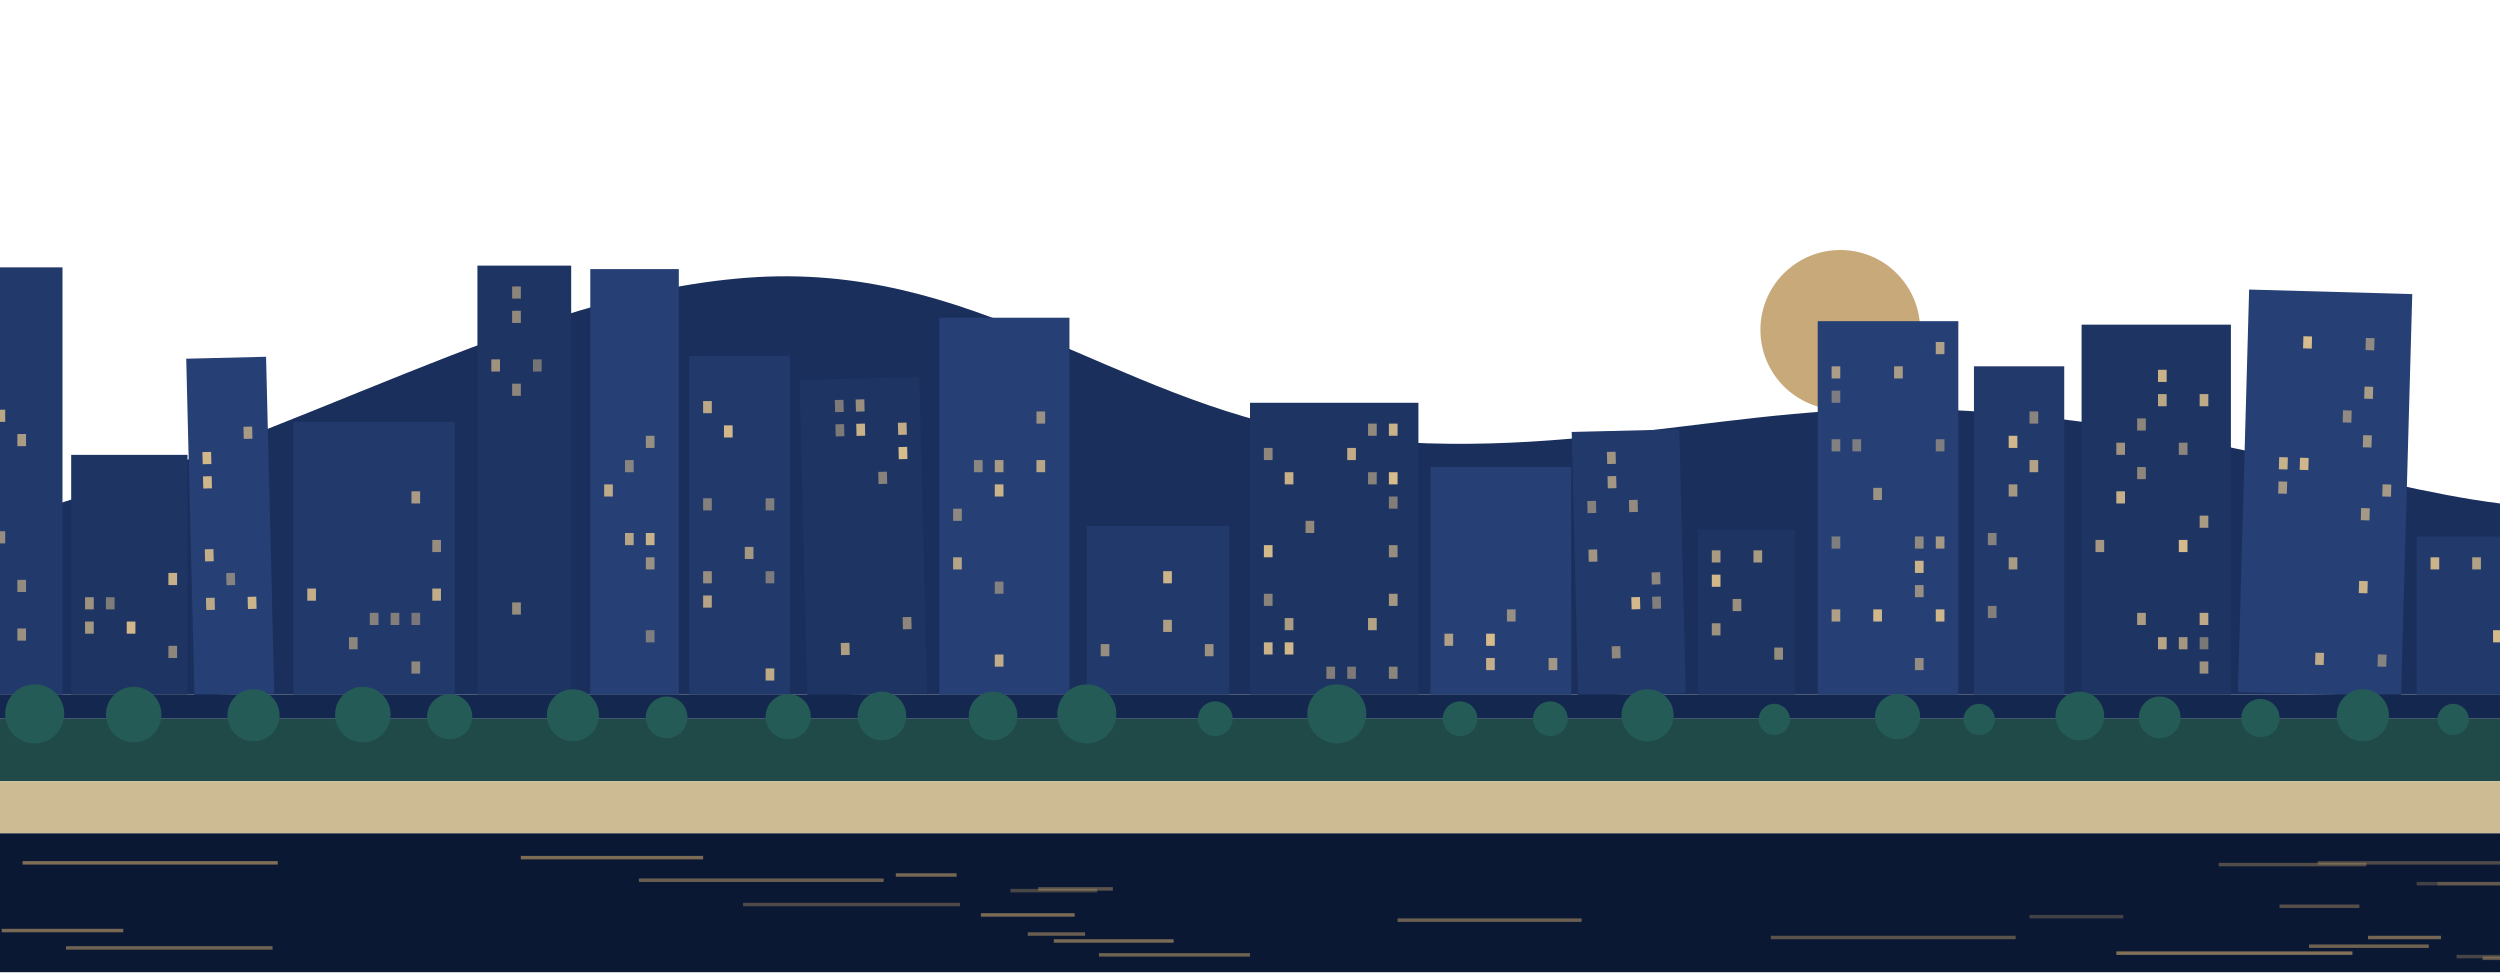
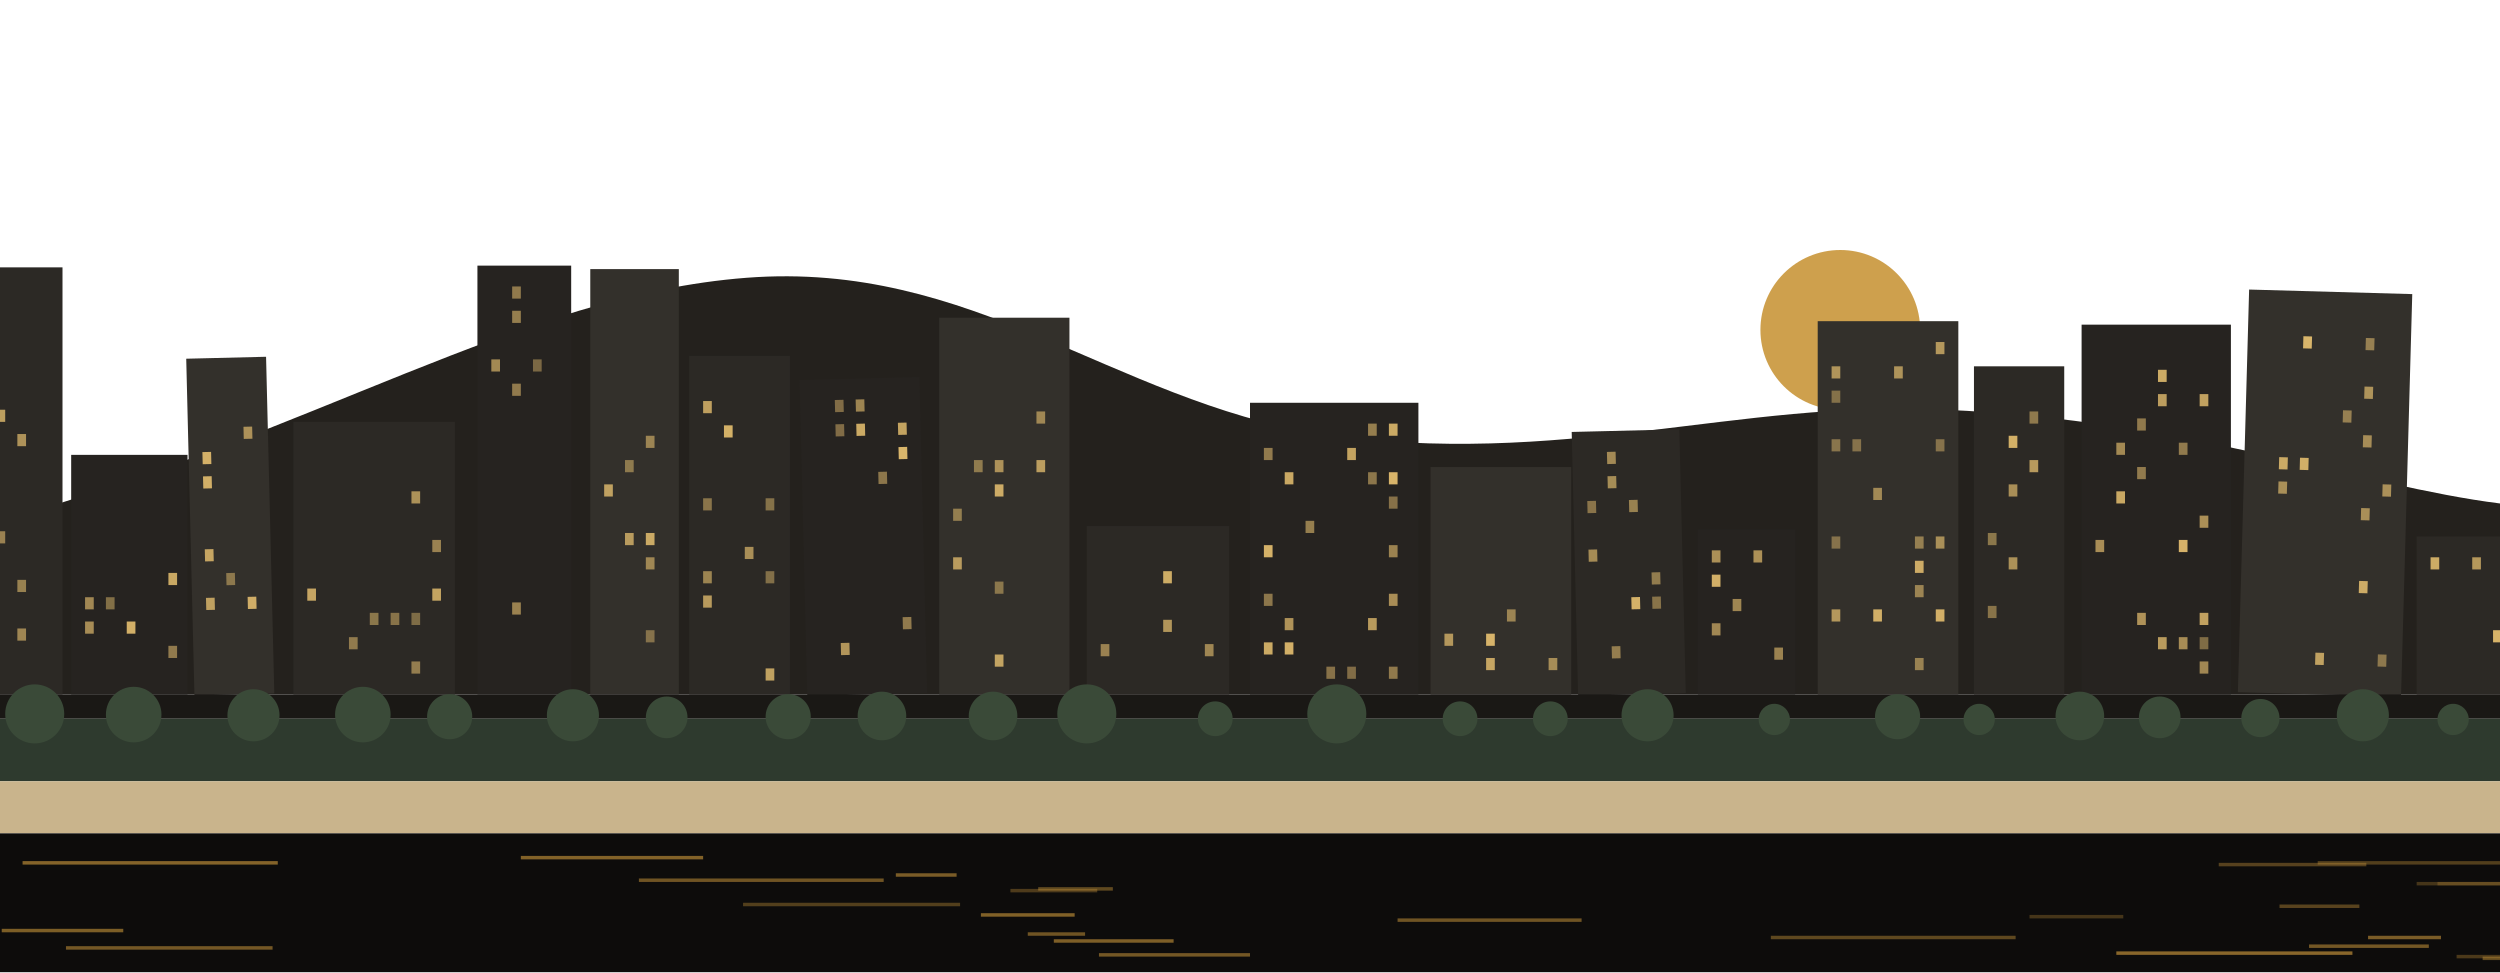
<svg xmlns="http://www.w3.org/2000/svg" viewBox="0 0 1440 560" preserveAspectRatio="xMidYMax slice" role="img" aria-labelledby="orla-t">
-   <circle cx="1060" cy="190" r="46" fill="#C2A06A" opacity=".9" />
-   <path d="M0 300 C180 250 300 170 430 160 C560 150 640 230 760 250 C900 270 1000 230 1120 236 C1260 242 1360 280 1440 290 L1440 400 L0 400Z" fill="#1A2F5C" />
+   <circle cx="1060" cy="190" r="46" fill="#C9963A" opacity=".9" />
+   <path d="M0 300 C180 250 300 170 430 160 C560 150 640 230 760 250 C900 270 1000 230 1120 236 C1260 242 1360 280 1440 290 L1440 400 L0 400Z" fill="#24211D" />
  <g>
    <g transform="rotate(0 13 400)">
-       <rect x="-10" y="154" width="46" height="246" fill="#22396B" />
-       <rect x="-2" y="236" width="5" height="7" fill="#E2C48E" opacity="0.79" />
-       <rect x="10" y="250" width="5" height="7" fill="#E2C48E" opacity="0.71" />
-       <rect x="-2" y="306" width="5" height="7" fill="#E2C48E" opacity="0.60" />
-       <rect x="10" y="334" width="5" height="7" fill="#E2C48E" opacity="0.59" />
-       <rect x="10" y="362" width="5" height="7" fill="#E2C48E" opacity="0.63" />
+       <rect x="-10" y="154" width="46" height="246" fill="#2C2925" />
+       <rect x="-2" y="236" width="5" height="7" fill="#E3BD6E" opacity="0.79" />
+       <rect x="10" y="250" width="5" height="7" fill="#E3BD6E" opacity="0.71" />
+       <rect x="-2" y="306" width="5" height="7" fill="#E3BD6E" opacity="0.60" />
+       <rect x="10" y="334" width="5" height="7" fill="#E3BD6E" opacity="0.59" />
+       <rect x="10" y="362" width="5" height="7" fill="#E3BD6E" opacity="0.63" />
    </g>
    <g transform="rotate(0 74.5 400)">
-       <rect x="41" y="262" width="67" height="138" fill="#1E3463" />
-       <rect x="97" y="330" width="5" height="7" fill="#E2C48E" opacity="0.86" />
-       <rect x="49" y="344" width="5" height="7" fill="#E2C48E" opacity="0.65" />
-       <rect x="61" y="344" width="5" height="7" fill="#E2C48E" opacity="0.49" />
-       <rect x="49" y="358" width="5" height="7" fill="#E2C48E" opacity="0.68" />
-       <rect x="73" y="358" width="5" height="7" fill="#E2C48E" opacity="0.91" />
-       <rect x="97" y="372" width="5" height="7" fill="#E2C48E" opacity="0.57" />
+       <rect x="41" y="262" width="67" height="138" fill="#262320" />
+       <rect x="97" y="330" width="5" height="7" fill="#E3BD6E" opacity="0.86" />
+       <rect x="49" y="344" width="5" height="7" fill="#E3BD6E" opacity="0.65" />
+       <rect x="61" y="344" width="5" height="7" fill="#E3BD6E" opacity="0.49" />
+       <rect x="49" y="358" width="5" height="7" fill="#E3BD6E" opacity="0.68" />
+       <rect x="73" y="358" width="5" height="7" fill="#E3BD6E" opacity="0.91" />
+       <rect x="97" y="372" width="5" height="7" fill="#E3BD6E" opacity="0.57" />
    </g>
    <g transform="rotate(-1.4 135 400)">
-       <rect x="112" y="206" width="46" height="194" fill="#263F74" />
-       <rect x="144" y="246" width="5" height="7" fill="#E2C48E" opacity="0.69" />
-       <rect x="120" y="260" width="5" height="7" fill="#E2C48E" opacity="0.91" />
-       <rect x="120" y="274" width="5" height="7" fill="#E2C48E" opacity="0.90" />
-       <rect x="120" y="316" width="5" height="7" fill="#E2C48E" opacity="0.83" />
-       <rect x="132" y="330" width="5" height="7" fill="#E2C48E" opacity="0.51" />
-       <rect x="120" y="344" width="5" height="7" fill="#E2C48E" opacity="0.79" />
-       <rect x="144" y="344" width="5" height="7" fill="#E2C48E" opacity="0.89" />
+       <rect x="112" y="206" width="46" height="194" fill="#33302B" />
+       <rect x="144" y="246" width="5" height="7" fill="#E3BD6E" opacity="0.69" />
+       <rect x="120" y="260" width="5" height="7" fill="#E3BD6E" opacity="0.91" />
+       <rect x="120" y="274" width="5" height="7" fill="#E3BD6E" opacity="0.90" />
+       <rect x="120" y="316" width="5" height="7" fill="#E3BD6E" opacity="0.83" />
+       <rect x="132" y="330" width="5" height="7" fill="#E3BD6E" opacity="0.51" />
+       <rect x="120" y="344" width="5" height="7" fill="#E3BD6E" opacity="0.79" />
+       <rect x="144" y="344" width="5" height="7" fill="#E3BD6E" opacity="0.89" />
    </g>
    <g transform="rotate(0 215.5 400)">
-       <rect x="169" y="243" width="93" height="157" fill="#22396B" />
-       <rect x="237" y="283" width="5" height="7" fill="#E2C48E" opacity="0.70" />
-       <rect x="249" y="311" width="5" height="7" fill="#E2C48E" opacity="0.60" />
-       <rect x="177" y="339" width="5" height="7" fill="#E2C48E" opacity="0.84" />
-       <rect x="249" y="339" width="5" height="7" fill="#E2C48E" opacity="0.83" />
-       <rect x="213" y="353" width="5" height="7" fill="#E2C48E" opacity="0.52" />
-       <rect x="225" y="353" width="5" height="7" fill="#E2C48E" opacity="0.50" />
-       <rect x="237" y="353" width="5" height="7" fill="#E2C48E" opacity="0.45" />
-       <rect x="201" y="367" width="5" height="7" fill="#E2C48E" opacity="0.55" />
-       <rect x="237" y="381" width="5" height="7" fill="#E2C48E" opacity="0.57" />
+       <rect x="169" y="243" width="93" height="157" fill="#2C2925" />
+       <rect x="237" y="283" width="5" height="7" fill="#E3BD6E" opacity="0.70" />
+       <rect x="249" y="311" width="5" height="7" fill="#E3BD6E" opacity="0.60" />
+       <rect x="177" y="339" width="5" height="7" fill="#E3BD6E" opacity="0.84" />
+       <rect x="249" y="339" width="5" height="7" fill="#E3BD6E" opacity="0.83" />
+       <rect x="213" y="353" width="5" height="7" fill="#E3BD6E" opacity="0.52" />
+       <rect x="225" y="353" width="5" height="7" fill="#E3BD6E" opacity="0.50" />
+       <rect x="237" y="353" width="5" height="7" fill="#E3BD6E" opacity="0.45" />
+       <rect x="201" y="367" width="5" height="7" fill="#E3BD6E" opacity="0.55" />
+       <rect x="237" y="381" width="5" height="7" fill="#E3BD6E" opacity="0.57" />
    </g>
    <g transform="rotate(0 302 400)">
-       <rect x="275" y="153" width="54" height="247" fill="#1E3463" />
-       <rect x="295" y="165" width="5" height="7" fill="#E2C48E" opacity="0.56" />
-       <rect x="295" y="179" width="5" height="7" fill="#E2C48E" opacity="0.59" />
-       <rect x="283" y="207" width="5" height="7" fill="#E2C48E" opacity="0.66" />
-       <rect x="307" y="207" width="5" height="7" fill="#E2C48E" opacity="0.45" />
-       <rect x="295" y="221" width="5" height="7" fill="#E2C48E" opacity="0.57" />
-       <rect x="295" y="347" width="5" height="7" fill="#E2C48E" opacity="0.62" />
+       <rect x="275" y="153" width="54" height="247" fill="#262320" />
+       <rect x="295" y="165" width="5" height="7" fill="#E3BD6E" opacity="0.56" />
+       <rect x="295" y="179" width="5" height="7" fill="#E3BD6E" opacity="0.59" />
+       <rect x="283" y="207" width="5" height="7" fill="#E3BD6E" opacity="0.66" />
+       <rect x="307" y="207" width="5" height="7" fill="#E3BD6E" opacity="0.45" />
+       <rect x="295" y="221" width="5" height="7" fill="#E3BD6E" opacity="0.57" />
+       <rect x="295" y="347" width="5" height="7" fill="#E3BD6E" opacity="0.62" />
    </g>
    <g transform="rotate(0 365.5 400)">
-       <rect x="340" y="155" width="51" height="245" fill="#263F74" />
-       <rect x="372" y="251" width="5" height="7" fill="#E2C48E" opacity="0.60" />
-       <rect x="360" y="265" width="5" height="7" fill="#E2C48E" opacity="0.52" />
-       <rect x="348" y="279" width="5" height="7" fill="#E2C48E" opacity="0.80" />
-       <rect x="360" y="307" width="5" height="7" fill="#E2C48E" opacity="0.76" />
-       <rect x="372" y="307" width="5" height="7" fill="#E2C48E" opacity="0.86" />
-       <rect x="372" y="321" width="5" height="7" fill="#E2C48E" opacity="0.62" />
-       <rect x="372" y="363" width="5" height="7" fill="#E2C48E" opacity="0.47" />
+       <rect x="340" y="155" width="51" height="245" fill="#33302B" />
+       <rect x="372" y="251" width="5" height="7" fill="#E3BD6E" opacity="0.60" />
+       <rect x="360" y="265" width="5" height="7" fill="#E3BD6E" opacity="0.52" />
+       <rect x="348" y="279" width="5" height="7" fill="#E3BD6E" opacity="0.80" />
+       <rect x="360" y="307" width="5" height="7" fill="#E3BD6E" opacity="0.76" />
+       <rect x="372" y="307" width="5" height="7" fill="#E3BD6E" opacity="0.86" />
+       <rect x="372" y="321" width="5" height="7" fill="#E3BD6E" opacity="0.62" />
+       <rect x="372" y="363" width="5" height="7" fill="#E3BD6E" opacity="0.47" />
    </g>
    <g transform="rotate(0 426 400)">
-       <rect x="397" y="205" width="58" height="195" fill="#22396B" />
-       <rect x="405" y="231" width="5" height="7" fill="#E2C48E" opacity="0.80" />
-       <rect x="417" y="245" width="5" height="7" fill="#E2C48E" opacity="0.91" />
-       <rect x="405" y="287" width="5" height="7" fill="#E2C48E" opacity="0.51" />
-       <rect x="441" y="287" width="5" height="7" fill="#E2C48E" opacity="0.49" />
-       <rect x="429" y="315" width="5" height="7" fill="#E2C48E" opacity="0.68" />
-       <rect x="405" y="329" width="5" height="7" fill="#E2C48E" opacity="0.61" />
-       <rect x="441" y="329" width="5" height="7" fill="#E2C48E" opacity="0.47" />
-       <rect x="405" y="343" width="5" height="7" fill="#E2C48E" opacity="0.76" />
-       <rect x="441" y="385" width="5" height="7" fill="#E2C48E" opacity="0.81" />
+       <rect x="397" y="205" width="58" height="195" fill="#2C2925" />
+       <rect x="405" y="231" width="5" height="7" fill="#E3BD6E" opacity="0.80" />
+       <rect x="417" y="245" width="5" height="7" fill="#E3BD6E" opacity="0.91" />
+       <rect x="405" y="287" width="5" height="7" fill="#E3BD6E" opacity="0.51" />
+       <rect x="441" y="287" width="5" height="7" fill="#E3BD6E" opacity="0.49" />
+       <rect x="429" y="315" width="5" height="7" fill="#E3BD6E" opacity="0.68" />
+       <rect x="405" y="329" width="5" height="7" fill="#E3BD6E" opacity="0.61" />
+       <rect x="441" y="329" width="5" height="7" fill="#E3BD6E" opacity="0.47" />
+       <rect x="405" y="343" width="5" height="7" fill="#E3BD6E" opacity="0.76" />
+       <rect x="441" y="385" width="5" height="7" fill="#E3BD6E" opacity="0.81" />
    </g>
    <g transform="rotate(-1.4 499.5 400)">
-       <rect x="465" y="218" width="69" height="182" fill="#1E3463" />
-       <rect x="485" y="230" width="5" height="7" fill="#E2C48E" opacity="0.48" />
-       <rect x="497" y="230" width="5" height="7" fill="#E2C48E" opacity="0.63" />
-       <rect x="485" y="244" width="5" height="7" fill="#E2C48E" opacity="0.48" />
-       <rect x="497" y="244" width="5" height="7" fill="#E2C48E" opacity="0.87" />
-       <rect x="521" y="244" width="5" height="7" fill="#E2C48E" opacity="0.83" />
-       <rect x="521" y="258" width="5" height="7" fill="#E2C48E" opacity="0.95" />
-       <rect x="509" y="272" width="5" height="7" fill="#E2C48E" opacity="0.54" />
-       <rect x="521" y="356" width="5" height="7" fill="#E2C48E" opacity="0.57" />
-       <rect x="485" y="370" width="5" height="7" fill="#E2C48E" opacity="0.74" />
+       <rect x="465" y="218" width="69" height="182" fill="#262320" />
+       <rect x="485" y="230" width="5" height="7" fill="#E3BD6E" opacity="0.48" />
+       <rect x="497" y="230" width="5" height="7" fill="#E3BD6E" opacity="0.63" />
+       <rect x="485" y="244" width="5" height="7" fill="#E3BD6E" opacity="0.48" />
+       <rect x="497" y="244" width="5" height="7" fill="#E3BD6E" opacity="0.87" />
+       <rect x="521" y="244" width="5" height="7" fill="#E3BD6E" opacity="0.83" />
+       <rect x="521" y="258" width="5" height="7" fill="#E3BD6E" opacity="0.95" />
+       <rect x="509" y="272" width="5" height="7" fill="#E3BD6E" opacity="0.54" />
+       <rect x="521" y="356" width="5" height="7" fill="#E3BD6E" opacity="0.57" />
+       <rect x="485" y="370" width="5" height="7" fill="#E3BD6E" opacity="0.74" />
    </g>
    <g transform="rotate(0 578.5 400)">
-       <rect x="541" y="183" width="75" height="217" fill="#263F74" />
-       <rect x="597" y="237" width="5" height="7" fill="#E2C48E" opacity="0.62" />
-       <rect x="561" y="265" width="5" height="7" fill="#E2C48E" opacity="0.53" />
-       <rect x="573" y="265" width="5" height="7" fill="#E2C48E" opacity="0.69" />
-       <rect x="597" y="265" width="5" height="7" fill="#E2C48E" opacity="0.77" />
-       <rect x="573" y="279" width="5" height="7" fill="#E2C48E" opacity="0.87" />
-       <rect x="549" y="293" width="5" height="7" fill="#E2C48E" opacity="0.55" />
-       <rect x="549" y="321" width="5" height="7" fill="#E2C48E" opacity="0.76" />
-       <rect x="573" y="335" width="5" height="7" fill="#E2C48E" opacity="0.50" />
-       <rect x="573" y="377" width="5" height="7" fill="#E2C48E" opacity="0.82" />
+       <rect x="541" y="183" width="75" height="217" fill="#33302B" />
+       <rect x="597" y="237" width="5" height="7" fill="#E3BD6E" opacity="0.62" />
+       <rect x="561" y="265" width="5" height="7" fill="#E3BD6E" opacity="0.53" />
+       <rect x="573" y="265" width="5" height="7" fill="#E3BD6E" opacity="0.69" />
+       <rect x="597" y="265" width="5" height="7" fill="#E3BD6E" opacity="0.77" />
+       <rect x="573" y="279" width="5" height="7" fill="#E3BD6E" opacity="0.87" />
+       <rect x="549" y="293" width="5" height="7" fill="#E3BD6E" opacity="0.55" />
+       <rect x="549" y="321" width="5" height="7" fill="#E3BD6E" opacity="0.76" />
+       <rect x="573" y="335" width="5" height="7" fill="#E3BD6E" opacity="0.50" />
+       <rect x="573" y="377" width="5" height="7" fill="#E3BD6E" opacity="0.82" />
    </g>
    <g transform="rotate(0 667 400)">
-       <rect x="626" y="303" width="82" height="97" fill="#22396B" />
-       <rect x="670" y="329" width="5" height="7" fill="#E2C48E" opacity="0.88" />
-       <rect x="670" y="357" width="5" height="7" fill="#E2C48E" opacity="0.73" />
-       <rect x="634" y="371" width="5" height="7" fill="#E2C48E" opacity="0.60" />
-       <rect x="694" y="371" width="5" height="7" fill="#E2C48E" opacity="0.63" />
+       <rect x="626" y="303" width="82" height="97" fill="#2C2925" />
+       <rect x="670" y="329" width="5" height="7" fill="#E3BD6E" opacity="0.88" />
+       <rect x="670" y="357" width="5" height="7" fill="#E3BD6E" opacity="0.73" />
+       <rect x="634" y="371" width="5" height="7" fill="#E3BD6E" opacity="0.60" />
+       <rect x="694" y="371" width="5" height="7" fill="#E3BD6E" opacity="0.63" />
    </g>
    <g transform="rotate(0 768.5 400)">
-       <rect x="720" y="232" width="97" height="168" fill="#1E3463" />
-       <rect x="788" y="244" width="5" height="7" fill="#E2C48E" opacity="0.59" />
-       <rect x="800" y="244" width="5" height="7" fill="#E2C48E" opacity="0.87" />
-       <rect x="728" y="258" width="5" height="7" fill="#E2C48E" opacity="0.57" />
-       <rect x="776" y="258" width="5" height="7" fill="#E2C48E" opacity="0.83" />
-       <rect x="740" y="272" width="5" height="7" fill="#E2C48E" opacity="0.86" />
-       <rect x="788" y="272" width="5" height="7" fill="#E2C48E" opacity="0.54" />
-       <rect x="800" y="272" width="5" height="7" fill="#E2C48E" opacity="0.94" />
-       <rect x="800" y="286" width="5" height="7" fill="#E2C48E" opacity="0.51" />
-       <rect x="752" y="300" width="5" height="7" fill="#E2C48E" opacity="0.59" />
-       <rect x="728" y="314" width="5" height="7" fill="#E2C48E" opacity="0.92" />
-       <rect x="800" y="314" width="5" height="7" fill="#E2C48E" opacity="0.62" />
-       <rect x="728" y="342" width="5" height="7" fill="#E2C48E" opacity="0.54" />
-       <rect x="800" y="342" width="5" height="7" fill="#E2C48E" opacity="0.69" />
-       <rect x="740" y="356" width="5" height="7" fill="#E2C48E" opacity="0.72" />
-       <rect x="788" y="356" width="5" height="7" fill="#E2C48E" opacity="0.77" />
-       <rect x="728" y="370" width="5" height="7" fill="#E2C48E" opacity="0.87" />
-       <rect x="740" y="370" width="5" height="7" fill="#E2C48E" opacity="0.91" />
-       <rect x="764" y="384" width="5" height="7" fill="#E2C48E" opacity="0.51" />
-       <rect x="776" y="384" width="5" height="7" fill="#E2C48E" opacity="0.48" />
-       <rect x="800" y="384" width="5" height="7" fill="#E2C48E" opacity="0.56" />
+       <rect x="720" y="232" width="97" height="168" fill="#262320" />
+       <rect x="788" y="244" width="5" height="7" fill="#E3BD6E" opacity="0.59" />
+       <rect x="800" y="244" width="5" height="7" fill="#E3BD6E" opacity="0.87" />
+       <rect x="728" y="258" width="5" height="7" fill="#E3BD6E" opacity="0.57" />
+       <rect x="776" y="258" width="5" height="7" fill="#E3BD6E" opacity="0.83" />
+       <rect x="740" y="272" width="5" height="7" fill="#E3BD6E" opacity="0.86" />
+       <rect x="788" y="272" width="5" height="7" fill="#E3BD6E" opacity="0.54" />
+       <rect x="800" y="272" width="5" height="7" fill="#E3BD6E" opacity="0.94" />
+       <rect x="800" y="286" width="5" height="7" fill="#E3BD6E" opacity="0.51" />
+       <rect x="752" y="300" width="5" height="7" fill="#E3BD6E" opacity="0.59" />
+       <rect x="728" y="314" width="5" height="7" fill="#E3BD6E" opacity="0.92" />
+       <rect x="800" y="314" width="5" height="7" fill="#E3BD6E" opacity="0.62" />
+       <rect x="728" y="342" width="5" height="7" fill="#E3BD6E" opacity="0.54" />
+       <rect x="800" y="342" width="5" height="7" fill="#E3BD6E" opacity="0.69" />
+       <rect x="740" y="356" width="5" height="7" fill="#E3BD6E" opacity="0.72" />
+       <rect x="788" y="356" width="5" height="7" fill="#E3BD6E" opacity="0.77" />
+       <rect x="728" y="370" width="5" height="7" fill="#E3BD6E" opacity="0.87" />
+       <rect x="740" y="370" width="5" height="7" fill="#E3BD6E" opacity="0.91" />
+       <rect x="764" y="384" width="5" height="7" fill="#E3BD6E" opacity="0.51" />
+       <rect x="776" y="384" width="5" height="7" fill="#E3BD6E" opacity="0.48" />
+       <rect x="800" y="384" width="5" height="7" fill="#E3BD6E" opacity="0.56" />
    </g>
    <g transform="rotate(0 864.5 400)">
-       <rect x="824" y="269" width="81" height="131" fill="#263F74" />
-       <rect x="868" y="351" width="5" height="7" fill="#E2C48E" opacity="0.60" />
-       <rect x="832" y="365" width="5" height="7" fill="#E2C48E" opacity="0.73" />
-       <rect x="856" y="365" width="5" height="7" fill="#E2C48E" opacity="0.93" />
-       <rect x="856" y="379" width="5" height="7" fill="#E2C48E" opacity="0.83" />
-       <rect x="892" y="379" width="5" height="7" fill="#E2C48E" opacity="0.66" />
+       <rect x="824" y="269" width="81" height="131" fill="#33302B" />
+       <rect x="868" y="351" width="5" height="7" fill="#E3BD6E" opacity="0.60" />
+       <rect x="832" y="365" width="5" height="7" fill="#E3BD6E" opacity="0.73" />
+       <rect x="856" y="365" width="5" height="7" fill="#E3BD6E" opacity="0.93" />
+       <rect x="856" y="379" width="5" height="7" fill="#E3BD6E" opacity="0.83" />
+       <rect x="892" y="379" width="5" height="7" fill="#E3BD6E" opacity="0.66" />
    </g>
    <g transform="rotate(-1.4 940 400)">
-       <rect x="909" y="248" width="62" height="152" fill="#22396B" />
-       <rect x="929" y="260" width="5" height="7" fill="#E2C48E" opacity="0.65" />
-       <rect x="929" y="274" width="5" height="7" fill="#E2C48E" opacity="0.67" />
-       <rect x="917" y="288" width="5" height="7" fill="#E2C48E" opacity="0.51" />
-       <rect x="941" y="288" width="5" height="7" fill="#E2C48E" opacity="0.59" />
-       <rect x="917" y="316" width="5" height="7" fill="#E2C48E" opacity="0.66" />
-       <rect x="953" y="330" width="5" height="7" fill="#E2C48E" opacity="0.56" />
-       <rect x="941" y="344" width="5" height="7" fill="#E2C48E" opacity="0.92" />
-       <rect x="953" y="344" width="5" height="7" fill="#E2C48E" opacity="0.50" />
-       <rect x="929" y="372" width="5" height="7" fill="#E2C48E" opacity="0.57" />
+       <rect x="909" y="248" width="62" height="152" fill="#2C2925" />
+       <rect x="929" y="260" width="5" height="7" fill="#E3BD6E" opacity="0.65" />
+       <rect x="929" y="274" width="5" height="7" fill="#E3BD6E" opacity="0.67" />
+       <rect x="917" y="288" width="5" height="7" fill="#E3BD6E" opacity="0.51" />
+       <rect x="941" y="288" width="5" height="7" fill="#E3BD6E" opacity="0.59" />
+       <rect x="917" y="316" width="5" height="7" fill="#E3BD6E" opacity="0.66" />
+       <rect x="953" y="330" width="5" height="7" fill="#E3BD6E" opacity="0.56" />
+       <rect x="941" y="344" width="5" height="7" fill="#E3BD6E" opacity="0.92" />
+       <rect x="953" y="344" width="5" height="7" fill="#E3BD6E" opacity="0.50" />
+       <rect x="929" y="372" width="5" height="7" fill="#E3BD6E" opacity="0.57" />
    </g>
    <g transform="rotate(0 1006 400)">
-       <rect x="978" y="305" width="56" height="95" fill="#1E3463" />
-       <rect x="986" y="317" width="5" height="7" fill="#E2C48E" opacity="0.71" />
-       <rect x="1010" y="317" width="5" height="7" fill="#E2C48E" opacity="0.71" />
-       <rect x="986" y="331" width="5" height="7" fill="#E2C48E" opacity="0.91" />
-       <rect x="998" y="345" width="5" height="7" fill="#E2C48E" opacity="0.64" />
-       <rect x="986" y="359" width="5" height="7" fill="#E2C48E" opacity="0.65" />
-       <rect x="1022" y="373" width="5" height="7" fill="#E2C48E" opacity="0.62" />
+       <rect x="978" y="305" width="56" height="95" fill="#262320" />
+       <rect x="986" y="317" width="5" height="7" fill="#E3BD6E" opacity="0.71" />
+       <rect x="1010" y="317" width="5" height="7" fill="#E3BD6E" opacity="0.71" />
+       <rect x="986" y="331" width="5" height="7" fill="#E3BD6E" opacity="0.91" />
+       <rect x="998" y="345" width="5" height="7" fill="#E3BD6E" opacity="0.64" />
+       <rect x="986" y="359" width="5" height="7" fill="#E3BD6E" opacity="0.65" />
+       <rect x="1022" y="373" width="5" height="7" fill="#E3BD6E" opacity="0.62" />
    </g>
    <g transform="rotate(0 1087.5 400)">
-       <rect x="1047" y="185" width="81" height="215" fill="#263F74" />
-       <rect x="1115" y="197" width="5" height="7" fill="#E2C48E" opacity="0.73" />
-       <rect x="1055" y="211" width="5" height="7" fill="#E2C48E" opacity="0.71" />
-       <rect x="1091" y="211" width="5" height="7" fill="#E2C48E" opacity="0.70" />
-       <rect x="1055" y="225" width="5" height="7" fill="#E2C48E" opacity="0.46" />
-       <rect x="1055" y="253" width="5" height="7" fill="#E2C48E" opacity="0.49" />
-       <rect x="1067" y="253" width="5" height="7" fill="#E2C48E" opacity="0.47" />
-       <rect x="1115" y="253" width="5" height="7" fill="#E2C48E" opacity="0.47" />
-       <rect x="1079" y="281" width="5" height="7" fill="#E2C48E" opacity="0.63" />
-       <rect x="1055" y="309" width="5" height="7" fill="#E2C48E" opacity="0.47" />
-       <rect x="1103" y="309" width="5" height="7" fill="#E2C48E" opacity="0.56" />
-       <rect x="1115" y="309" width="5" height="7" fill="#E2C48E" opacity="0.67" />
-       <rect x="1103" y="323" width="5" height="7" fill="#E2C48E" opacity="0.87" />
-       <rect x="1103" y="337" width="5" height="7" fill="#E2C48E" opacity="0.60" />
-       <rect x="1055" y="351" width="5" height="7" fill="#E2C48E" opacity="0.73" />
-       <rect x="1079" y="351" width="5" height="7" fill="#E2C48E" opacity="0.90" />
-       <rect x="1115" y="351" width="5" height="7" fill="#E2C48E" opacity="0.90" />
-       <rect x="1103" y="379" width="5" height="7" fill="#E2C48E" opacity="0.58" />
+       <rect x="1047" y="185" width="81" height="215" fill="#33302B" />
+       <rect x="1115" y="197" width="5" height="7" fill="#E3BD6E" opacity="0.73" />
+       <rect x="1055" y="211" width="5" height="7" fill="#E3BD6E" opacity="0.71" />
+       <rect x="1091" y="211" width="5" height="7" fill="#E3BD6E" opacity="0.70" />
+       <rect x="1055" y="225" width="5" height="7" fill="#E3BD6E" opacity="0.46" />
+       <rect x="1055" y="253" width="5" height="7" fill="#E3BD6E" opacity="0.49" />
+       <rect x="1067" y="253" width="5" height="7" fill="#E3BD6E" opacity="0.47" />
+       <rect x="1115" y="253" width="5" height="7" fill="#E3BD6E" opacity="0.47" />
+       <rect x="1079" y="281" width="5" height="7" fill="#E3BD6E" opacity="0.63" />
+       <rect x="1055" y="309" width="5" height="7" fill="#E3BD6E" opacity="0.47" />
+       <rect x="1103" y="309" width="5" height="7" fill="#E3BD6E" opacity="0.56" />
+       <rect x="1115" y="309" width="5" height="7" fill="#E3BD6E" opacity="0.67" />
+       <rect x="1103" y="323" width="5" height="7" fill="#E3BD6E" opacity="0.87" />
+       <rect x="1103" y="337" width="5" height="7" fill="#E3BD6E" opacity="0.60" />
+       <rect x="1055" y="351" width="5" height="7" fill="#E3BD6E" opacity="0.73" />
+       <rect x="1079" y="351" width="5" height="7" fill="#E3BD6E" opacity="0.90" />
+       <rect x="1115" y="351" width="5" height="7" fill="#E3BD6E" opacity="0.90" />
+       <rect x="1103" y="379" width="5" height="7" fill="#E3BD6E" opacity="0.58" />
    </g>
    <g transform="rotate(0 1163 400)">
-       <rect x="1137" y="211" width="52" height="189" fill="#22396B" />
-       <rect x="1169" y="237" width="5" height="7" fill="#E2C48E" opacity="0.54" />
-       <rect x="1157" y="251" width="5" height="7" fill="#E2C48E" opacity="0.91" />
-       <rect x="1169" y="265" width="5" height="7" fill="#E2C48E" opacity="0.76" />
-       <rect x="1157" y="279" width="5" height="7" fill="#E2C48E" opacity="0.68" />
-       <rect x="1145" y="307" width="5" height="7" fill="#E2C48E" opacity="0.52" />
-       <rect x="1157" y="321" width="5" height="7" fill="#E2C48E" opacity="0.70" />
-       <rect x="1145" y="349" width="5" height="7" fill="#E2C48E" opacity="0.50" />
+       <rect x="1137" y="211" width="52" height="189" fill="#2C2925" />
+       <rect x="1169" y="237" width="5" height="7" fill="#E3BD6E" opacity="0.54" />
+       <rect x="1157" y="251" width="5" height="7" fill="#E3BD6E" opacity="0.91" />
+       <rect x="1169" y="265" width="5" height="7" fill="#E3BD6E" opacity="0.76" />
+       <rect x="1157" y="279" width="5" height="7" fill="#E3BD6E" opacity="0.68" />
+       <rect x="1145" y="307" width="5" height="7" fill="#E3BD6E" opacity="0.52" />
+       <rect x="1157" y="321" width="5" height="7" fill="#E3BD6E" opacity="0.70" />
+       <rect x="1145" y="349" width="5" height="7" fill="#E3BD6E" opacity="0.50" />
    </g>
    <g transform="rotate(0 1242 400)">
-       <rect x="1199" y="187" width="86" height="213" fill="#1E3463" />
-       <rect x="1243" y="213" width="5" height="7" fill="#E2C48E" opacity="0.88" />
-       <rect x="1243" y="227" width="5" height="7" fill="#E2C48E" opacity="0.79" />
-       <rect x="1267" y="227" width="5" height="7" fill="#E2C48E" opacity="0.82" />
-       <rect x="1231" y="241" width="5" height="7" fill="#E2C48E" opacity="0.56" />
-       <rect x="1219" y="255" width="5" height="7" fill="#E2C48E" opacity="0.66" />
-       <rect x="1255" y="255" width="5" height="7" fill="#E2C48E" opacity="0.57" />
-       <rect x="1231" y="269" width="5" height="7" fill="#E2C48E" opacity="0.57" />
-       <rect x="1219" y="283" width="5" height="7" fill="#E2C48E" opacity="0.86" />
-       <rect x="1267" y="297" width="5" height="7" fill="#E2C48E" opacity="0.71" />
-       <rect x="1207" y="311" width="5" height="7" fill="#E2C48E" opacity="0.69" />
-       <rect x="1255" y="311" width="5" height="7" fill="#E2C48E" opacity="0.93" />
-       <rect x="1231" y="353" width="5" height="7" fill="#E2C48E" opacity="0.72" />
-       <rect x="1267" y="353" width="5" height="7" fill="#E2C48E" opacity="0.82" />
-       <rect x="1243" y="367" width="5" height="7" fill="#E2C48E" opacity="0.78" />
-       <rect x="1255" y="367" width="5" height="7" fill="#E2C48E" opacity="0.68" />
-       <rect x="1267" y="367" width="5" height="7" fill="#E2C48E" opacity="0.47" />
-       <rect x="1267" y="381" width="5" height="7" fill="#E2C48E" opacity="0.65" />
+       <rect x="1199" y="187" width="86" height="213" fill="#262320" />
+       <rect x="1243" y="213" width="5" height="7" fill="#E3BD6E" opacity="0.88" />
+       <rect x="1243" y="227" width="5" height="7" fill="#E3BD6E" opacity="0.79" />
+       <rect x="1267" y="227" width="5" height="7" fill="#E3BD6E" opacity="0.82" />
+       <rect x="1231" y="241" width="5" height="7" fill="#E3BD6E" opacity="0.56" />
+       <rect x="1219" y="255" width="5" height="7" fill="#E3BD6E" opacity="0.66" />
+       <rect x="1255" y="255" width="5" height="7" fill="#E3BD6E" opacity="0.57" />
+       <rect x="1231" y="269" width="5" height="7" fill="#E3BD6E" opacity="0.57" />
+       <rect x="1219" y="283" width="5" height="7" fill="#E3BD6E" opacity="0.86" />
+       <rect x="1267" y="297" width="5" height="7" fill="#E3BD6E" opacity="0.71" />
+       <rect x="1207" y="311" width="5" height="7" fill="#E3BD6E" opacity="0.69" />
+       <rect x="1255" y="311" width="5" height="7" fill="#E3BD6E" opacity="0.93" />
+       <rect x="1231" y="353" width="5" height="7" fill="#E3BD6E" opacity="0.72" />
+       <rect x="1267" y="353" width="5" height="7" fill="#E3BD6E" opacity="0.82" />
+       <rect x="1243" y="367" width="5" height="7" fill="#E3BD6E" opacity="0.78" />
+       <rect x="1255" y="367" width="5" height="7" fill="#E3BD6E" opacity="0.68" />
+       <rect x="1267" y="367" width="5" height="7" fill="#E3BD6E" opacity="0.47" />
+       <rect x="1267" y="381" width="5" height="7" fill="#E3BD6E" opacity="0.65" />
    </g>
    <g transform="rotate(1.6 1336 400)">
-       <rect x="1289" y="168" width="94" height="232" fill="#263F74" />
-       <rect x="1321" y="194" width="5" height="7" fill="#E2C48E" opacity="0.94" />
-       <rect x="1357" y="194" width="5" height="7" fill="#E2C48E" opacity="0.57" />
-       <rect x="1357" y="222" width="5" height="7" fill="#E2C48E" opacity="0.70" />
-       <rect x="1345" y="236" width="5" height="7" fill="#E2C48E" opacity="0.57" />
-       <rect x="1357" y="250" width="5" height="7" fill="#E2C48E" opacity="0.65" />
-       <rect x="1309" y="264" width="5" height="7" fill="#E2C48E" opacity="0.86" />
-       <rect x="1321" y="264" width="5" height="7" fill="#E2C48E" opacity="0.90" />
-       <rect x="1309" y="278" width="5" height="7" fill="#E2C48E" opacity="0.67" />
-       <rect x="1369" y="278" width="5" height="7" fill="#E2C48E" opacity="0.68" />
-       <rect x="1357" y="292" width="5" height="7" fill="#E2C48E" opacity="0.67" />
-       <rect x="1357" y="334" width="5" height="7" fill="#E2C48E" opacity="0.87" />
-       <rect x="1333" y="376" width="5" height="7" fill="#E2C48E" opacity="0.80" />
-       <rect x="1369" y="376" width="5" height="7" fill="#E2C48E" opacity="0.51" />
+       <rect x="1289" y="168" width="94" height="232" fill="#33302B" />
+       <rect x="1321" y="194" width="5" height="7" fill="#E3BD6E" opacity="0.94" />
+       <rect x="1357" y="194" width="5" height="7" fill="#E3BD6E" opacity="0.57" />
+       <rect x="1357" y="222" width="5" height="7" fill="#E3BD6E" opacity="0.70" />
+       <rect x="1345" y="236" width="5" height="7" fill="#E3BD6E" opacity="0.57" />
+       <rect x="1357" y="250" width="5" height="7" fill="#E3BD6E" opacity="0.65" />
+       <rect x="1309" y="264" width="5" height="7" fill="#E3BD6E" opacity="0.86" />
+       <rect x="1321" y="264" width="5" height="7" fill="#E3BD6E" opacity="0.90" />
+       <rect x="1309" y="278" width="5" height="7" fill="#E3BD6E" opacity="0.67" />
+       <rect x="1369" y="278" width="5" height="7" fill="#E3BD6E" opacity="0.68" />
+       <rect x="1357" y="292" width="5" height="7" fill="#E3BD6E" opacity="0.67" />
+       <rect x="1357" y="334" width="5" height="7" fill="#E3BD6E" opacity="0.87" />
+       <rect x="1333" y="376" width="5" height="7" fill="#E3BD6E" opacity="0.80" />
+       <rect x="1369" y="376" width="5" height="7" fill="#E3BD6E" opacity="0.51" />
    </g>
    <g transform="rotate(0 1431 400)">
-       <rect x="1392" y="309" width="78" height="91" fill="#22396B" />
-       <rect x="1400" y="321" width="5" height="7" fill="#E2C48E" opacity="0.88" />
-       <rect x="1424" y="321" width="5" height="7" fill="#E2C48E" opacity="0.75" />
-       <rect x="1448" y="321" width="5" height="7" fill="#E2C48E" opacity="0.73" />
-       <rect x="1436" y="363" width="5" height="7" fill="#E2C48E" opacity="0.93" />
-       <rect x="1448" y="363" width="5" height="7" fill="#E2C48E" opacity="0.85" />
+       <rect x="1392" y="309" width="78" height="91" fill="#2C2925" />
+       <rect x="1400" y="321" width="5" height="7" fill="#E3BD6E" opacity="0.88" />
+       <rect x="1424" y="321" width="5" height="7" fill="#E3BD6E" opacity="0.75" />
+       <rect x="1448" y="321" width="5" height="7" fill="#E3BD6E" opacity="0.73" />
+       <rect x="1436" y="363" width="5" height="7" fill="#E3BD6E" opacity="0.93" />
+       <rect x="1448" y="363" width="5" height="7" fill="#E3BD6E" opacity="0.85" />
    </g>
  </g>
-   <rect x="0" y="400" width="1440" height="14" fill="#14274F" />
-   <rect x="0" y="414" width="1440" height="36" fill="#1F4A48" />
-   <circle cx="20" cy="411.2" r="17" fill="#255B57" />
-   <circle cx="77" cy="411.6" r="16" fill="#255B57" />
-   <circle cx="146" cy="412" r="15" fill="#255B57" />
-   <circle cx="209" cy="411.6" r="16" fill="#255B57" />
-   <circle cx="259" cy="412.8" r="13" fill="#255B57" />
-   <circle cx="330" cy="412" r="15" fill="#255B57" />
-   <circle cx="384" cy="413.2" r="12" fill="#255B57" />
-   <circle cx="454" cy="412.8" r="13" fill="#255B57" />
-   <circle cx="508" cy="412.4" r="14" fill="#255B57" />
-   <circle cx="572" cy="412.4" r="14" fill="#255B57" />
-   <circle cx="626" cy="411.2" r="17" fill="#255B57" />
-   <circle cx="700" cy="414" r="10" fill="#255B57" />
-   <circle cx="770" cy="411.2" r="17" fill="#255B57" />
-   <circle cx="841" cy="414" r="10" fill="#255B57" />
-   <circle cx="893" cy="414" r="10" fill="#255B57" />
-   <circle cx="949" cy="412" r="15" fill="#255B57" />
-   <circle cx="1022" cy="414.4" r="9" fill="#255B57" />
-   <circle cx="1093" cy="412.8" r="13" fill="#255B57" />
-   <circle cx="1140" cy="414.4" r="9" fill="#255B57" />
-   <circle cx="1198" cy="412.4" r="14" fill="#255B57" />
-   <circle cx="1244" cy="413.2" r="12" fill="#255B57" />
-   <circle cx="1302" cy="413.6" r="11" fill="#255B57" />
-   <circle cx="1361" cy="412" r="15" fill="#255B57" />
-   <circle cx="1413" cy="414.4" r="9" fill="#255B57" />
-   <rect x="0" y="450" width="1440" height="30" fill="#CDBB94" />
-   <rect x="0" y="480" width="1440" height="80" fill="#0B1834" />
-   <rect x="1020" y="539" width="141" height="2" fill="#C2A06A" opacity="0.43" />
-   <rect x="516" y="503" width="35" height="2" fill="#C2A06A" opacity="0.58" />
-   <rect x="1430" y="551" width="52" height="2" fill="#C2A06A" opacity="0.45" />
-   <rect x="565" y="526" width="54" height="2" fill="#C2A06A" opacity="0.61" />
-   <rect x="592" y="537" width="33" height="2" fill="#C2A06A" opacity="0.52" />
-   <rect x="368" y="506" width="141" height="2" fill="#C2A06A" opacity="0.52" />
-   <rect x="38" y="545" width="119" height="2" fill="#C2A06A" opacity="0.55" />
-   <rect x="1" y="535" width="70" height="2" fill="#C2A06A" opacity="0.59" />
-   <rect x="1313" y="521" width="46" height="2" fill="#C2A06A" opacity="0.40" />
-   <rect x="300" y="493" width="105" height="2" fill="#C2A06A" opacity="0.62" />
-   <rect x="1278" y="497" width="85" height="2" fill="#C2A06A" opacity="0.39" />
-   <rect x="428" y="520" width="125" height="2" fill="#C2A06A" opacity="0.37" />
-   <rect x="582" y="512" width="50" height="2" fill="#C2A06A" opacity="0.34" />
-   <rect x="1392" y="508" width="147" height="2" fill="#C2A06A" opacity="0.30" />
-   <rect x="805" y="529" width="106" height="2" fill="#C2A06A" opacity="0.52" />
-   <rect x="1335" y="496" width="123" height="2" fill="#C2A06A" opacity="0.37" />
-   <rect x="1364" y="539" width="42" height="2" fill="#C2A06A" opacity="0.58" />
-   <rect x="607" y="541" width="69" height="2" fill="#C2A06A" opacity="0.60" />
-   <rect x="1219" y="548" width="136" height="2" fill="#C2A06A" opacity="0.65" />
-   <rect x="598" y="511" width="43" height="2" fill="#C2A06A" opacity="0.44" />
-   <rect x="13" y="496" width="147" height="2" fill="#C2A06A" opacity="0.63" />
-   <rect x="1330" y="544" width="69" height="2" fill="#C2A06A" opacity="0.54" />
-   <rect x="1169" y="527" width="54" height="2" fill="#C2A06A" opacity="0.30" />
-   <rect x="1415" y="550" width="127" height="2" fill="#C2A06A" opacity="0.33" />
-   <rect x="633" y="549" width="87" height="2" fill="#C2A06A" opacity="0.54" />
-   <rect x="1404" y="508" width="56" height="2" fill="#C2A06A" opacity="0.26" />
+   <rect x="0" y="400" width="1440" height="14" fill="#1A1815" />
+   <rect x="0" y="414" width="1440" height="36" fill="#2E3A2E" />
+   <circle cx="20" cy="411.2" r="17" fill="#3A4A38" />
+   <circle cx="77" cy="411.6" r="16" fill="#3A4A38" />
+   <circle cx="146" cy="412" r="15" fill="#3A4A38" />
+   <circle cx="209" cy="411.6" r="16" fill="#3A4A38" />
+   <circle cx="259" cy="412.8" r="13" fill="#3A4A38" />
+   <circle cx="330" cy="412" r="15" fill="#3A4A38" />
+   <circle cx="384" cy="413.2" r="12" fill="#3A4A38" />
+   <circle cx="454" cy="412.8" r="13" fill="#3A4A38" />
+   <circle cx="508" cy="412.4" r="14" fill="#3A4A38" />
+   <circle cx="572" cy="412.4" r="14" fill="#3A4A38" />
+   <circle cx="626" cy="411.2" r="17" fill="#3A4A38" />
+   <circle cx="700" cy="414" r="10" fill="#3A4A38" />
+   <circle cx="770" cy="411.2" r="17" fill="#3A4A38" />
+   <circle cx="841" cy="414" r="10" fill="#3A4A38" />
+   <circle cx="893" cy="414" r="10" fill="#3A4A38" />
+   <circle cx="949" cy="412" r="15" fill="#3A4A38" />
+   <circle cx="1022" cy="414.4" r="9" fill="#3A4A38" />
+   <circle cx="1093" cy="412.8" r="13" fill="#3A4A38" />
+   <circle cx="1140" cy="414.4" r="9" fill="#3A4A38" />
+   <circle cx="1198" cy="412.4" r="14" fill="#3A4A38" />
+   <circle cx="1244" cy="413.2" r="12" fill="#3A4A38" />
+   <circle cx="1302" cy="413.6" r="11" fill="#3A4A38" />
+   <circle cx="1361" cy="412" r="15" fill="#3A4A38" />
+   <circle cx="1413" cy="414.4" r="9" fill="#3A4A38" />
+   <rect x="0" y="450" width="1440" height="30" fill="#C9B48C" />
+   <rect x="0" y="480" width="1440" height="80" fill="#0D0C0B" />
+   <rect x="1020" y="539" width="141" height="2" fill="#C9963A" opacity="0.43" />
+   <rect x="516" y="503" width="35" height="2" fill="#C9963A" opacity="0.58" />
+   <rect x="1430" y="551" width="52" height="2" fill="#C9963A" opacity="0.45" />
+   <rect x="565" y="526" width="54" height="2" fill="#C9963A" opacity="0.61" />
+   <rect x="592" y="537" width="33" height="2" fill="#C9963A" opacity="0.52" />
+   <rect x="368" y="506" width="141" height="2" fill="#C9963A" opacity="0.52" />
+   <rect x="38" y="545" width="119" height="2" fill="#C9963A" opacity="0.55" />
+   <rect x="1" y="535" width="70" height="2" fill="#C9963A" opacity="0.59" />
+   <rect x="1313" y="521" width="46" height="2" fill="#C9963A" opacity="0.40" />
+   <rect x="300" y="493" width="105" height="2" fill="#C9963A" opacity="0.62" />
+   <rect x="1278" y="497" width="85" height="2" fill="#C9963A" opacity="0.39" />
+   <rect x="428" y="520" width="125" height="2" fill="#C9963A" opacity="0.37" />
+   <rect x="582" y="512" width="50" height="2" fill="#C9963A" opacity="0.34" />
+   <rect x="1392" y="508" width="147" height="2" fill="#C9963A" opacity="0.30" />
+   <rect x="805" y="529" width="106" height="2" fill="#C9963A" opacity="0.52" />
+   <rect x="1335" y="496" width="123" height="2" fill="#C9963A" opacity="0.37" />
+   <rect x="1364" y="539" width="42" height="2" fill="#C9963A" opacity="0.58" />
+   <rect x="607" y="541" width="69" height="2" fill="#C9963A" opacity="0.60" />
+   <rect x="1219" y="548" width="136" height="2" fill="#C9963A" opacity="0.65" />
+   <rect x="598" y="511" width="43" height="2" fill="#C9963A" opacity="0.44" />
+   <rect x="13" y="496" width="147" height="2" fill="#C9963A" opacity="0.63" />
+   <rect x="1330" y="544" width="69" height="2" fill="#C9963A" opacity="0.54" />
+   <rect x="1169" y="527" width="54" height="2" fill="#C9963A" opacity="0.30" />
+   <rect x="1415" y="550" width="127" height="2" fill="#C9963A" opacity="0.33" />
+   <rect x="633" y="549" width="87" height="2" fill="#C9963A" opacity="0.54" />
+   <rect x="1404" y="508" width="56" height="2" fill="#C9963A" opacity="0.26" />
</svg>
